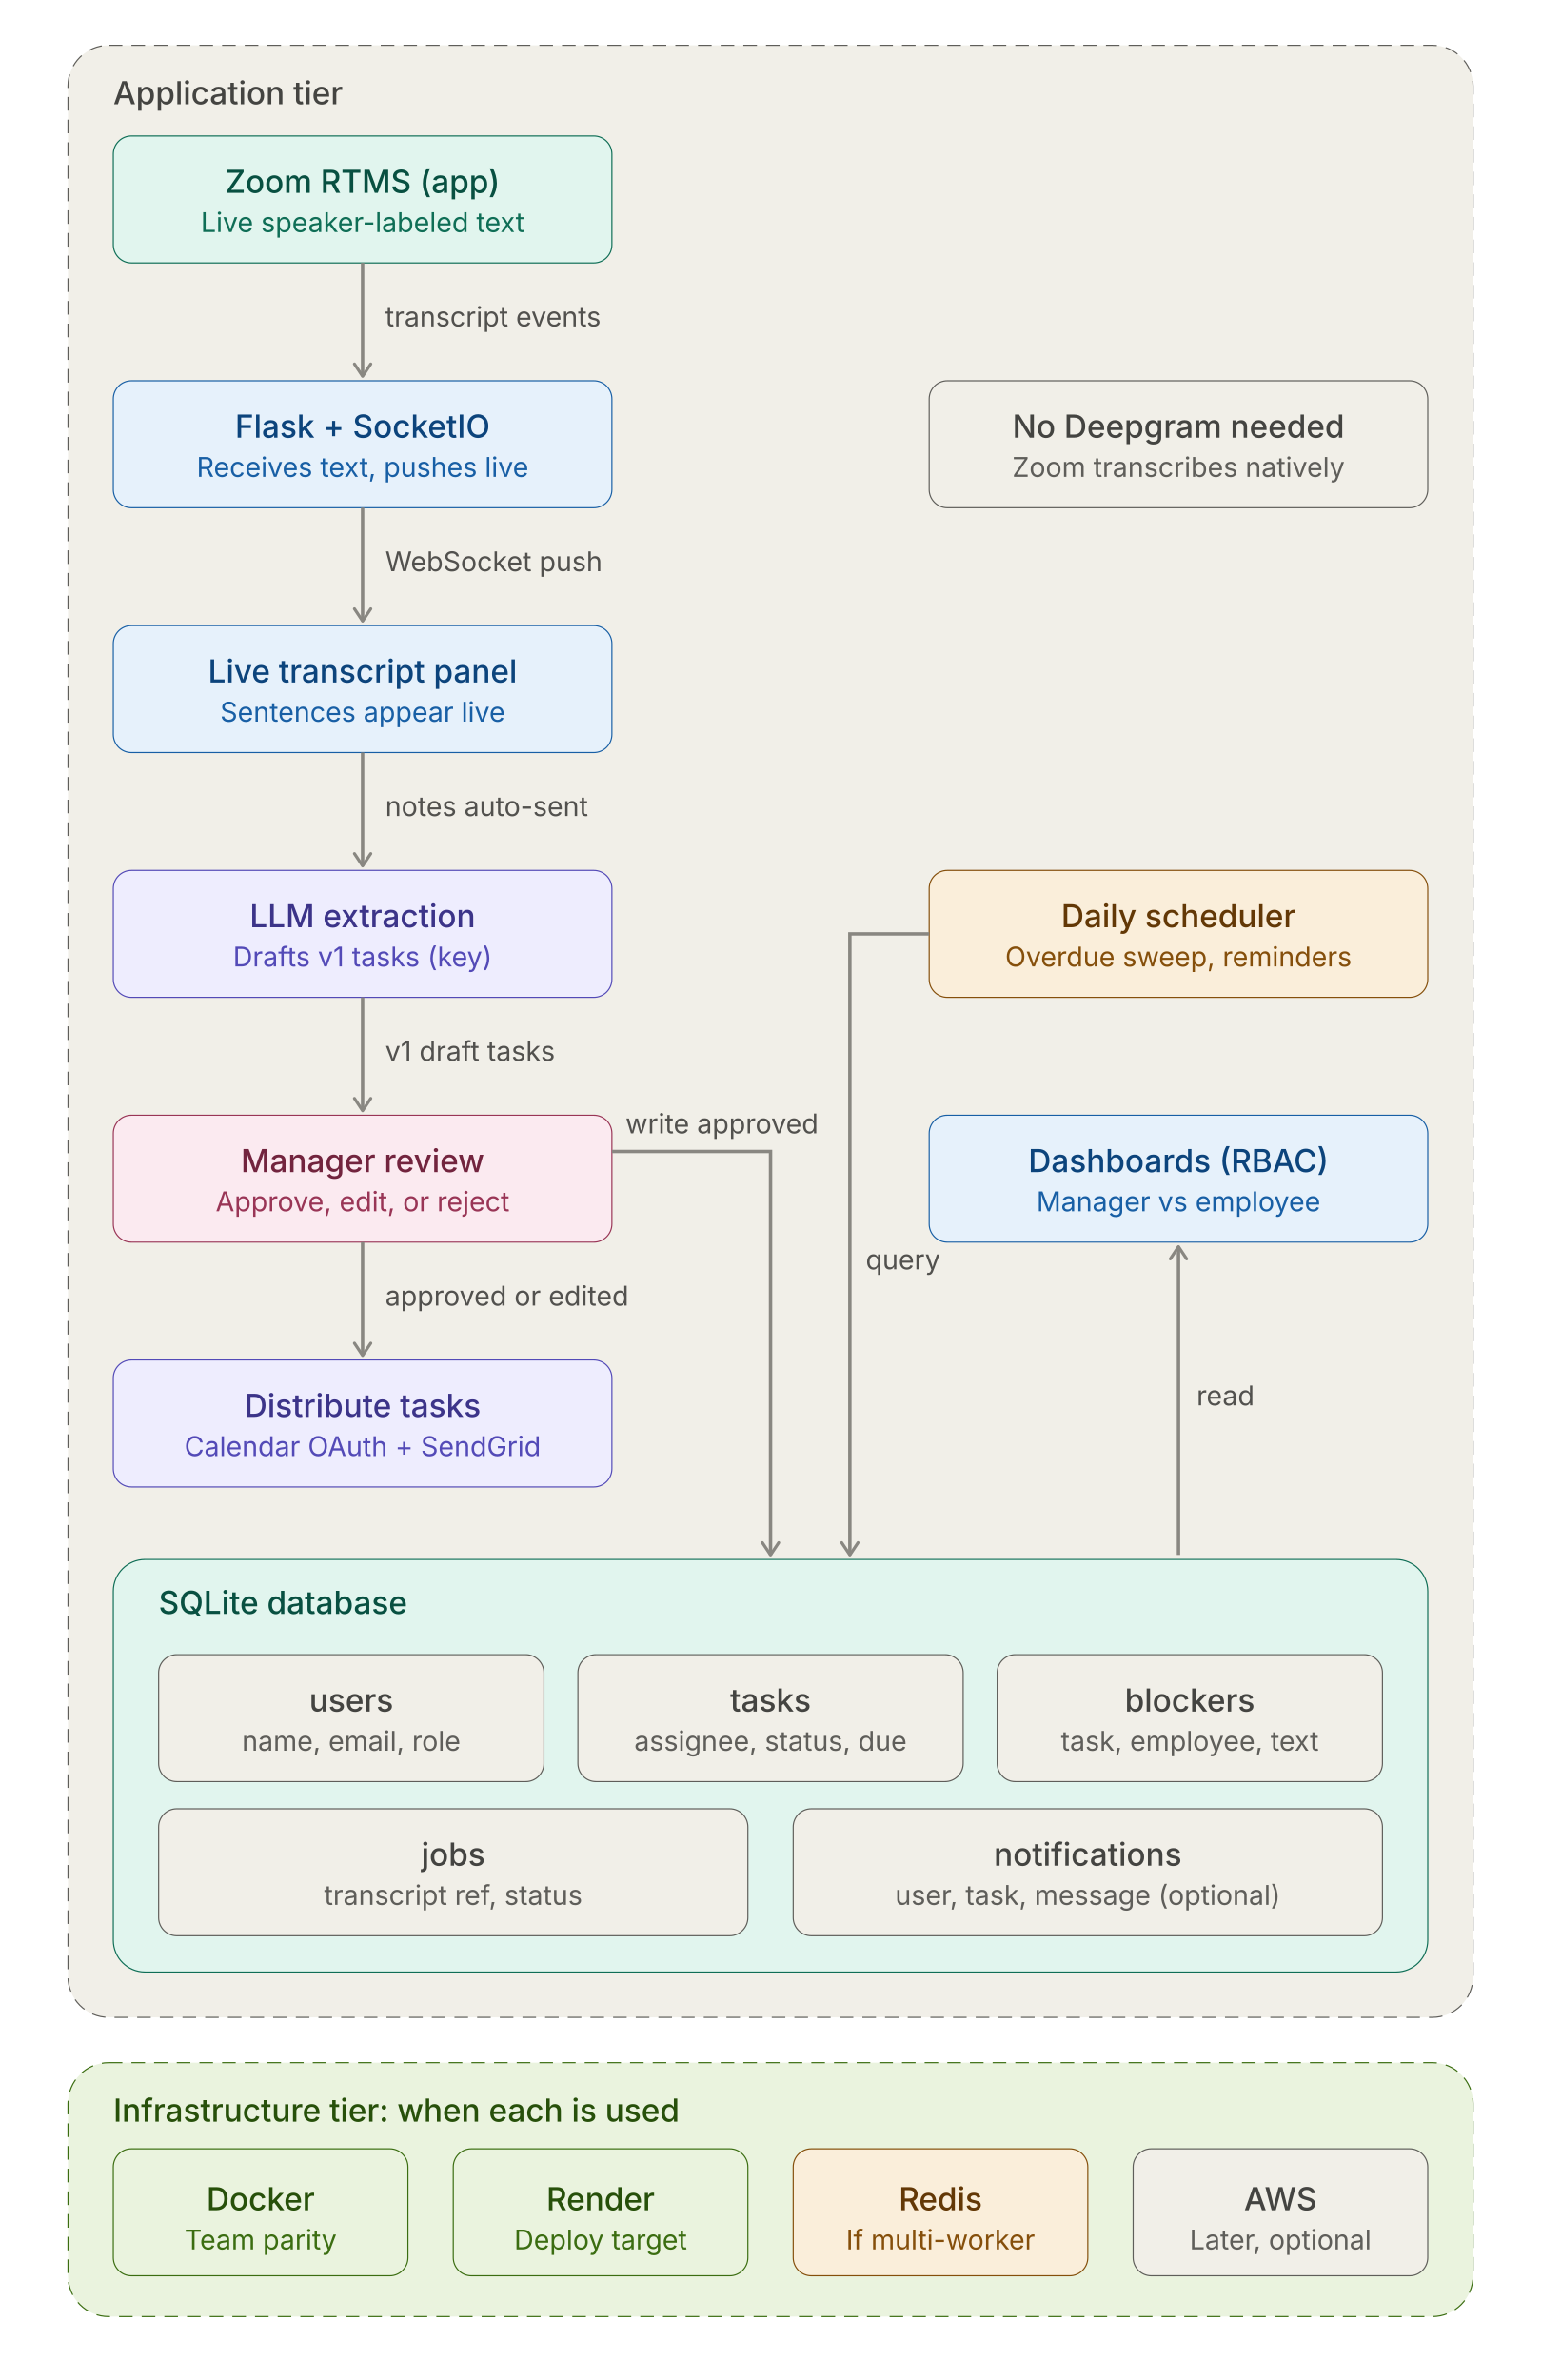
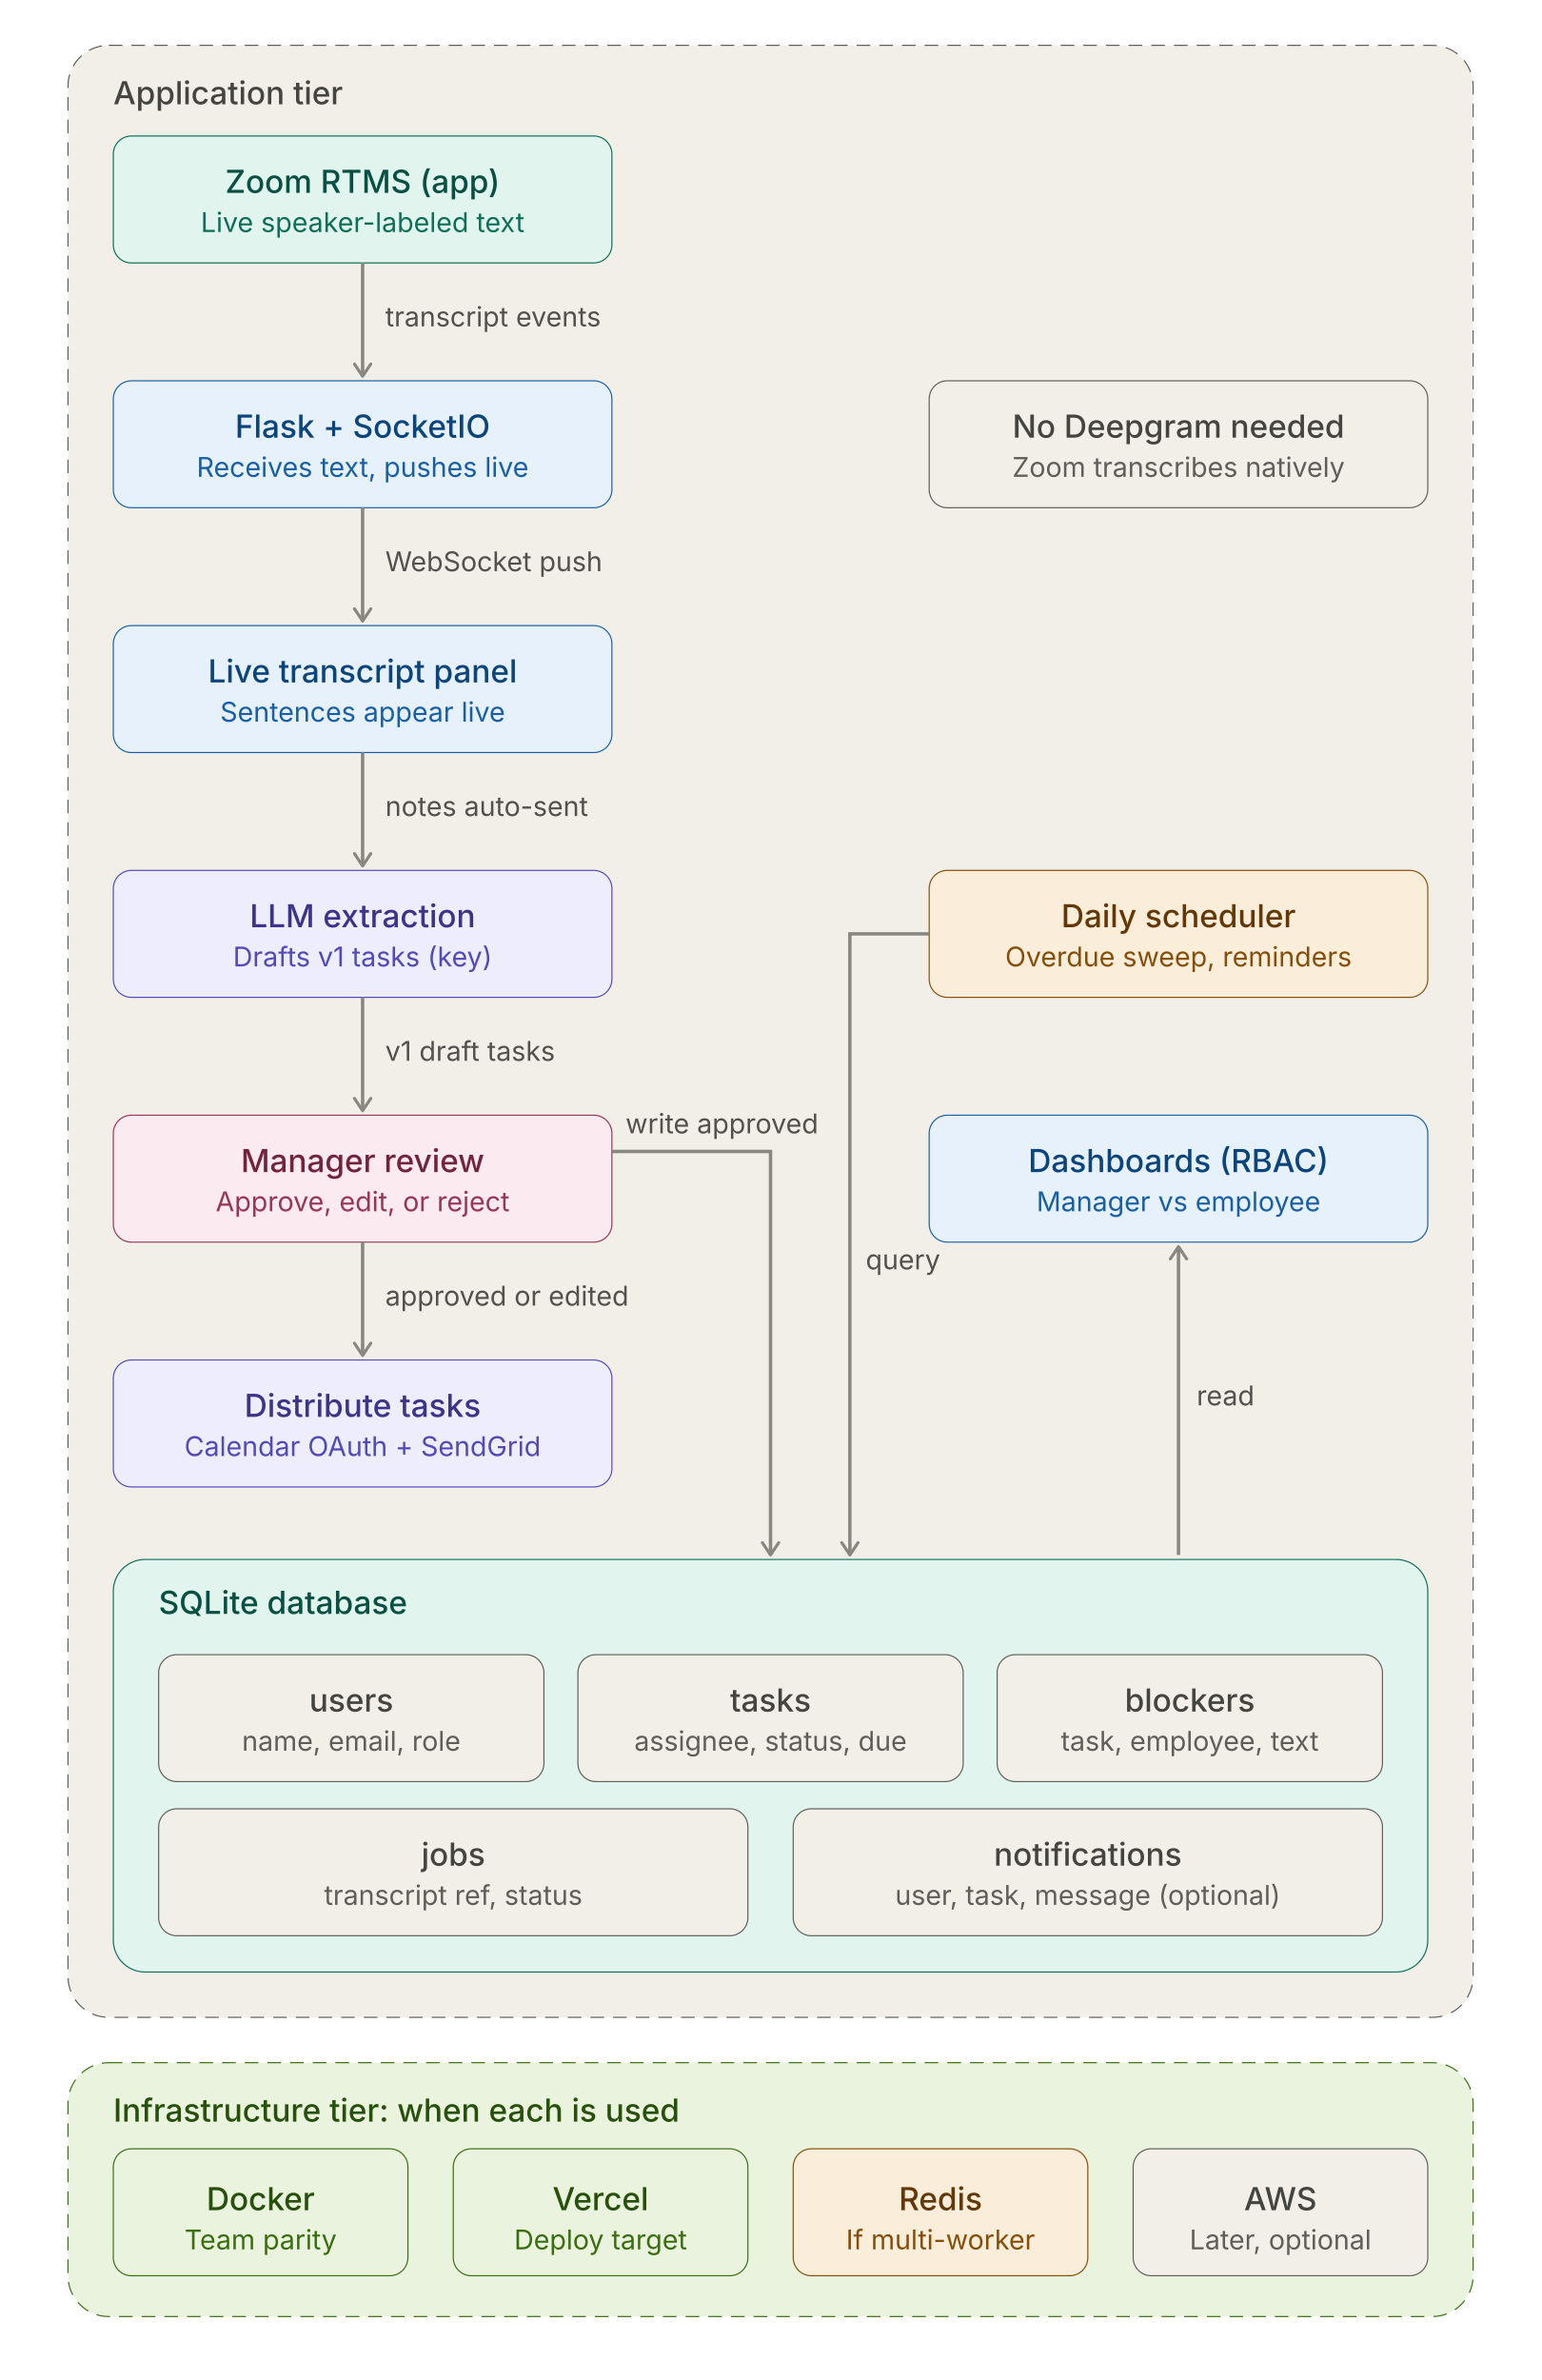
<svg xmlns="http://www.w3.org/2000/svg" width="100%" viewBox="0 0 680 1050" role="img" style="">
  <defs>
    <marker id="arrow" viewBox="0 0 10 10" refX="8" refY="5" markerWidth="6" markerHeight="6" orient="auto-start-reverse">
      <path d="M2 1L8 5L2 9" fill="none" stroke="context-stroke" stroke-width="1.5" stroke-linecap="round" stroke-linejoin="round" />
    </marker>
  </defs>
  <g style="fill:rgb(0, 0, 0);stroke:none;color:rgb(11, 11, 11);stroke-width:1px;stroke-linecap:butt;stroke-linejoin:miter;opacity:1;font-family:&quot;Anthropic Sans&quot;, -apple-system, &quot;system-ui&quot;, &quot;Segoe UI&quot;, sans-serif;font-size:16px;font-weight:400;text-anchor:start;dominant-baseline:auto">
    <rect x="30" y="20" width="620" height="870" rx="18" stroke-width="0.5" stroke-dasharray="6 4" style="fill:rgb(241, 239, 232);stroke:rgb(95, 94, 90);color:rgb(11, 11, 11);stroke-width:0.5px;stroke-dasharray:6px, 4px;stroke-linecap:butt;stroke-linejoin:miter;opacity:1;font-family:&quot;Anthropic Sans&quot;, -apple-system, &quot;system-ui&quot;, &quot;Segoe UI&quot;, sans-serif;font-size:16px;font-weight:400;text-anchor:start;dominant-baseline:auto" />
    <text x="50" y="46" text-anchor="start" style="fill:rgb(68, 68, 65);stroke:none;color:rgb(11, 11, 11);stroke-width:1px;stroke-linecap:butt;stroke-linejoin:miter;opacity:1;font-family:&quot;Anthropic Sans&quot;, -apple-system, &quot;system-ui&quot;, &quot;Segoe UI&quot;, sans-serif;font-size:14px;font-weight:500;text-anchor:start;dominant-baseline:auto">Application tier</text>
  </g>
  <g style="fill:rgb(0, 0, 0);stroke:none;color:rgb(11, 11, 11);stroke-width:1px;stroke-linecap:butt;stroke-linejoin:miter;opacity:1;font-family:&quot;Anthropic Sans&quot;, -apple-system, &quot;system-ui&quot;, &quot;Segoe UI&quot;, sans-serif;font-size:16px;font-weight:400;text-anchor:start;dominant-baseline:auto">
    <rect x="50" y="60" width="220" height="56" rx="8" stroke-width="0.5" style="fill:rgb(225, 245, 238);stroke:rgb(15, 110, 86);color:rgb(11, 11, 11);stroke-width:0.5px;stroke-linecap:butt;stroke-linejoin:miter;opacity:1;font-family:&quot;Anthropic Sans&quot;, -apple-system, &quot;system-ui&quot;, &quot;Segoe UI&quot;, sans-serif;font-size:16px;font-weight:400;text-anchor:start;dominant-baseline:auto" />
    <text x="160" y="80" text-anchor="middle" dominant-baseline="central" style="fill:rgb(8, 80, 65);stroke:none;color:rgb(11, 11, 11);stroke-width:1px;stroke-linecap:butt;stroke-linejoin:miter;opacity:1;font-family:&quot;Anthropic Sans&quot;, -apple-system, &quot;system-ui&quot;, &quot;Segoe UI&quot;, sans-serif;font-size:14px;font-weight:500;text-anchor:middle;dominant-baseline:central">Zoom RTMS (app)</text>
    <text x="160" y="98" text-anchor="middle" dominant-baseline="central" style="fill:rgb(15, 110, 86);stroke:none;color:rgb(11, 11, 11);stroke-width:1px;stroke-linecap:butt;stroke-linejoin:miter;opacity:1;font-family:&quot;Anthropic Sans&quot;, -apple-system, &quot;system-ui&quot;, &quot;Segoe UI&quot;, sans-serif;font-size:12px;font-weight:400;text-anchor:middle;dominant-baseline:central">Live speaker-labeled text</text>
  </g>
  <line x1="160" y1="116" x2="160" y2="166" marker-end="url(#arrow)" style="fill:none;stroke:rgb(137, 135, 129);color:rgb(11, 11, 11);stroke-width:1.5px;stroke-linecap:butt;stroke-linejoin:miter;opacity:1;font-family:&quot;Anthropic Sans&quot;, -apple-system, &quot;system-ui&quot;, &quot;Segoe UI&quot;, sans-serif;font-size:16px;font-weight:400;text-anchor:start;dominant-baseline:auto" />
  <text x="170" y="144" text-anchor="start" style="fill:rgb(82, 81, 78);stroke:none;color:rgb(11, 11, 11);stroke-width:1px;stroke-linecap:butt;stroke-linejoin:miter;opacity:1;font-family:&quot;Anthropic Sans&quot;, -apple-system, &quot;system-ui&quot;, &quot;Segoe UI&quot;, sans-serif;font-size:12px;font-weight:400;text-anchor:start;dominant-baseline:auto">transcript events</text>
  <g style="fill:rgb(0, 0, 0);stroke:none;color:rgb(11, 11, 11);stroke-width:1px;stroke-linecap:butt;stroke-linejoin:miter;opacity:1;font-family:&quot;Anthropic Sans&quot;, -apple-system, &quot;system-ui&quot;, &quot;Segoe UI&quot;, sans-serif;font-size:16px;font-weight:400;text-anchor:start;dominant-baseline:auto">
    <rect x="50" y="168" width="220" height="56" rx="8" stroke-width="0.5" style="fill:rgb(230, 241, 251);stroke:rgb(24, 95, 165);color:rgb(11, 11, 11);stroke-width:0.5px;stroke-linecap:butt;stroke-linejoin:miter;opacity:1;font-family:&quot;Anthropic Sans&quot;, -apple-system, &quot;system-ui&quot;, &quot;Segoe UI&quot;, sans-serif;font-size:16px;font-weight:400;text-anchor:start;dominant-baseline:auto" />
    <text x="160" y="188" text-anchor="middle" dominant-baseline="central" style="fill:rgb(12, 68, 124);stroke:none;color:rgb(11, 11, 11);stroke-width:1px;stroke-linecap:butt;stroke-linejoin:miter;opacity:1;font-family:&quot;Anthropic Sans&quot;, -apple-system, &quot;system-ui&quot;, &quot;Segoe UI&quot;, sans-serif;font-size:14px;font-weight:500;text-anchor:middle;dominant-baseline:central">Flask + SocketIO</text>
    <text x="160" y="206" text-anchor="middle" dominant-baseline="central" style="fill:rgb(24, 95, 165);stroke:none;color:rgb(11, 11, 11);stroke-width:1px;stroke-linecap:butt;stroke-linejoin:miter;opacity:1;font-family:&quot;Anthropic Sans&quot;, -apple-system, &quot;system-ui&quot;, &quot;Segoe UI&quot;, sans-serif;font-size:12px;font-weight:400;text-anchor:middle;dominant-baseline:central">Receives text, pushes live</text>
  </g>
  <g style="fill:rgb(0, 0, 0);stroke:none;color:rgb(11, 11, 11);stroke-width:1px;stroke-linecap:butt;stroke-linejoin:miter;opacity:1;font-family:&quot;Anthropic Sans&quot;, -apple-system, &quot;system-ui&quot;, &quot;Segoe UI&quot;, sans-serif;font-size:16px;font-weight:400;text-anchor:start;dominant-baseline:auto">
    <rect x="410" y="168" width="220" height="56" rx="8" stroke-width="0.5" style="fill:rgb(241, 239, 232);stroke:rgb(95, 94, 90);color:rgb(11, 11, 11);stroke-width:0.5px;stroke-linecap:butt;stroke-linejoin:miter;opacity:1;font-family:&quot;Anthropic Sans&quot;, -apple-system, &quot;system-ui&quot;, &quot;Segoe UI&quot;, sans-serif;font-size:16px;font-weight:400;text-anchor:start;dominant-baseline:auto" />
    <text x="520" y="188" text-anchor="middle" dominant-baseline="central" style="fill:rgb(68, 68, 65);stroke:none;color:rgb(11, 11, 11);stroke-width:1px;stroke-linecap:butt;stroke-linejoin:miter;opacity:1;font-family:&quot;Anthropic Sans&quot;, -apple-system, &quot;system-ui&quot;, &quot;Segoe UI&quot;, sans-serif;font-size:14px;font-weight:500;text-anchor:middle;dominant-baseline:central">No Deepgram needed</text>
    <text x="520" y="206" text-anchor="middle" dominant-baseline="central" style="fill:rgb(95, 94, 90);stroke:none;color:rgb(11, 11, 11);stroke-width:1px;stroke-linecap:butt;stroke-linejoin:miter;opacity:1;font-family:&quot;Anthropic Sans&quot;, -apple-system, &quot;system-ui&quot;, &quot;Segoe UI&quot;, sans-serif;font-size:12px;font-weight:400;text-anchor:middle;dominant-baseline:central">Zoom transcribes natively</text>
  </g>
  <line x1="160" y1="224" x2="160" y2="274" marker-end="url(#arrow)" style="fill:none;stroke:rgb(137, 135, 129);color:rgb(11, 11, 11);stroke-width:1.5px;stroke-linecap:butt;stroke-linejoin:miter;opacity:1;font-family:&quot;Anthropic Sans&quot;, -apple-system, &quot;system-ui&quot;, &quot;Segoe UI&quot;, sans-serif;font-size:16px;font-weight:400;text-anchor:start;dominant-baseline:auto" />
  <text x="170" y="252" text-anchor="start" style="fill:rgb(82, 81, 78);stroke:none;color:rgb(11, 11, 11);stroke-width:1px;stroke-linecap:butt;stroke-linejoin:miter;opacity:1;font-family:&quot;Anthropic Sans&quot;, -apple-system, &quot;system-ui&quot;, &quot;Segoe UI&quot;, sans-serif;font-size:12px;font-weight:400;text-anchor:start;dominant-baseline:auto">WebSocket push</text>
  <g style="fill:rgb(0, 0, 0);stroke:none;color:rgb(11, 11, 11);stroke-width:1px;stroke-linecap:butt;stroke-linejoin:miter;opacity:1;font-family:&quot;Anthropic Sans&quot;, -apple-system, &quot;system-ui&quot;, &quot;Segoe UI&quot;, sans-serif;font-size:16px;font-weight:400;text-anchor:start;dominant-baseline:auto">
    <rect x="50" y="276" width="220" height="56" rx="8" stroke-width="0.5" style="fill:rgb(230, 241, 251);stroke:rgb(24, 95, 165);color:rgb(11, 11, 11);stroke-width:0.5px;stroke-linecap:butt;stroke-linejoin:miter;opacity:1;font-family:&quot;Anthropic Sans&quot;, -apple-system, &quot;system-ui&quot;, &quot;Segoe UI&quot;, sans-serif;font-size:16px;font-weight:400;text-anchor:start;dominant-baseline:auto" />
    <text x="160" y="296" text-anchor="middle" dominant-baseline="central" style="fill:rgb(12, 68, 124);stroke:none;color:rgb(11, 11, 11);stroke-width:1px;stroke-linecap:butt;stroke-linejoin:miter;opacity:1;font-family:&quot;Anthropic Sans&quot;, -apple-system, &quot;system-ui&quot;, &quot;Segoe UI&quot;, sans-serif;font-size:14px;font-weight:500;text-anchor:middle;dominant-baseline:central">Live transcript panel</text>
    <text x="160" y="314" text-anchor="middle" dominant-baseline="central" style="fill:rgb(24, 95, 165);stroke:none;color:rgb(11, 11, 11);stroke-width:1px;stroke-linecap:butt;stroke-linejoin:miter;opacity:1;font-family:&quot;Anthropic Sans&quot;, -apple-system, &quot;system-ui&quot;, &quot;Segoe UI&quot;, sans-serif;font-size:12px;font-weight:400;text-anchor:middle;dominant-baseline:central">Sentences appear live</text>
  </g>
  <line x1="160" y1="332" x2="160" y2="382" marker-end="url(#arrow)" style="fill:none;stroke:rgb(137, 135, 129);color:rgb(11, 11, 11);stroke-width:1.5px;stroke-linecap:butt;stroke-linejoin:miter;opacity:1;font-family:&quot;Anthropic Sans&quot;, -apple-system, &quot;system-ui&quot;, &quot;Segoe UI&quot;, sans-serif;font-size:16px;font-weight:400;text-anchor:start;dominant-baseline:auto" />
  <text x="170" y="360" text-anchor="start" style="fill:rgb(82, 81, 78);stroke:none;color:rgb(11, 11, 11);stroke-width:1px;stroke-linecap:butt;stroke-linejoin:miter;opacity:1;font-family:&quot;Anthropic Sans&quot;, -apple-system, &quot;system-ui&quot;, &quot;Segoe UI&quot;, sans-serif;font-size:12px;font-weight:400;text-anchor:start;dominant-baseline:auto">notes auto-sent</text>
  <g style="fill:rgb(0, 0, 0);stroke:none;color:rgb(11, 11, 11);stroke-width:1px;stroke-linecap:butt;stroke-linejoin:miter;opacity:1;font-family:&quot;Anthropic Sans&quot;, -apple-system, &quot;system-ui&quot;, &quot;Segoe UI&quot;, sans-serif;font-size:16px;font-weight:400;text-anchor:start;dominant-baseline:auto">
    <rect x="50" y="384" width="220" height="56" rx="8" stroke-width="0.5" style="fill:rgb(238, 237, 254);stroke:rgb(83, 74, 183);color:rgb(11, 11, 11);stroke-width:0.5px;stroke-linecap:butt;stroke-linejoin:miter;opacity:1;font-family:&quot;Anthropic Sans&quot;, -apple-system, &quot;system-ui&quot;, &quot;Segoe UI&quot;, sans-serif;font-size:16px;font-weight:400;text-anchor:start;dominant-baseline:auto" />
    <text x="160" y="404" text-anchor="middle" dominant-baseline="central" style="fill:rgb(60, 52, 137);stroke:none;color:rgb(11, 11, 11);stroke-width:1px;stroke-linecap:butt;stroke-linejoin:miter;opacity:1;font-family:&quot;Anthropic Sans&quot;, -apple-system, &quot;system-ui&quot;, &quot;Segoe UI&quot;, sans-serif;font-size:14px;font-weight:500;text-anchor:middle;dominant-baseline:central">LLM extraction</text>
    <text x="160" y="422" text-anchor="middle" dominant-baseline="central" style="fill:rgb(83, 74, 183);stroke:none;color:rgb(11, 11, 11);stroke-width:1px;stroke-linecap:butt;stroke-linejoin:miter;opacity:1;font-family:&quot;Anthropic Sans&quot;, -apple-system, &quot;system-ui&quot;, &quot;Segoe UI&quot;, sans-serif;font-size:12px;font-weight:400;text-anchor:middle;dominant-baseline:central">Drafts v1 tasks (key)</text>
  </g>
  <g style="fill:rgb(0, 0, 0);stroke:none;color:rgb(11, 11, 11);stroke-width:1px;stroke-linecap:butt;stroke-linejoin:miter;opacity:1;font-family:&quot;Anthropic Sans&quot;, -apple-system, &quot;system-ui&quot;, &quot;Segoe UI&quot;, sans-serif;font-size:16px;font-weight:400;text-anchor:start;dominant-baseline:auto">
    <rect x="410" y="384" width="220" height="56" rx="8" stroke-width="0.5" style="fill:rgb(250, 238, 218);stroke:rgb(133, 79, 11);color:rgb(11, 11, 11);stroke-width:0.5px;stroke-linecap:butt;stroke-linejoin:miter;opacity:1;font-family:&quot;Anthropic Sans&quot;, -apple-system, &quot;system-ui&quot;, &quot;Segoe UI&quot;, sans-serif;font-size:16px;font-weight:400;text-anchor:start;dominant-baseline:auto" />
    <text x="520" y="404" text-anchor="middle" dominant-baseline="central" style="fill:rgb(99, 56, 6);stroke:none;color:rgb(11, 11, 11);stroke-width:1px;stroke-linecap:butt;stroke-linejoin:miter;opacity:1;font-family:&quot;Anthropic Sans&quot;, -apple-system, &quot;system-ui&quot;, &quot;Segoe UI&quot;, sans-serif;font-size:14px;font-weight:500;text-anchor:middle;dominant-baseline:central">Daily scheduler</text>
    <text x="520" y="422" text-anchor="middle" dominant-baseline="central" style="fill:rgb(133, 79, 11);stroke:none;color:rgb(11, 11, 11);stroke-width:1px;stroke-linecap:butt;stroke-linejoin:miter;opacity:1;font-family:&quot;Anthropic Sans&quot;, -apple-system, &quot;system-ui&quot;, &quot;Segoe UI&quot;, sans-serif;font-size:12px;font-weight:400;text-anchor:middle;dominant-baseline:central">Overdue sweep, reminders</text>
  </g>
  <line x1="160" y1="440" x2="160" y2="490" marker-end="url(#arrow)" style="fill:none;stroke:rgb(137, 135, 129);color:rgb(11, 11, 11);stroke-width:1.5px;stroke-linecap:butt;stroke-linejoin:miter;opacity:1;font-family:&quot;Anthropic Sans&quot;, -apple-system, &quot;system-ui&quot;, &quot;Segoe UI&quot;, sans-serif;font-size:16px;font-weight:400;text-anchor:start;dominant-baseline:auto" />
  <text x="170" y="468" text-anchor="start" style="fill:rgb(82, 81, 78);stroke:none;color:rgb(11, 11, 11);stroke-width:1px;stroke-linecap:butt;stroke-linejoin:miter;opacity:1;font-family:&quot;Anthropic Sans&quot;, -apple-system, &quot;system-ui&quot;, &quot;Segoe UI&quot;, sans-serif;font-size:12px;font-weight:400;text-anchor:start;dominant-baseline:auto">v1 draft tasks</text>
  <g style="fill:rgb(0, 0, 0);stroke:none;color:rgb(11, 11, 11);stroke-width:1px;stroke-linecap:butt;stroke-linejoin:miter;opacity:1;font-family:&quot;Anthropic Sans&quot;, -apple-system, &quot;system-ui&quot;, &quot;Segoe UI&quot;, sans-serif;font-size:16px;font-weight:400;text-anchor:start;dominant-baseline:auto">
    <rect x="50" y="492" width="220" height="56" rx="8" stroke-width="0.5" style="fill:rgb(251, 234, 240);stroke:rgb(153, 53, 86);color:rgb(11, 11, 11);stroke-width:0.5px;stroke-linecap:butt;stroke-linejoin:miter;opacity:1;font-family:&quot;Anthropic Sans&quot;, -apple-system, &quot;system-ui&quot;, &quot;Segoe UI&quot;, sans-serif;font-size:16px;font-weight:400;text-anchor:start;dominant-baseline:auto" />
    <text x="160" y="512" text-anchor="middle" dominant-baseline="central" style="fill:rgb(114, 36, 62);stroke:none;color:rgb(11, 11, 11);stroke-width:1px;stroke-linecap:butt;stroke-linejoin:miter;opacity:1;font-family:&quot;Anthropic Sans&quot;, -apple-system, &quot;system-ui&quot;, &quot;Segoe UI&quot;, sans-serif;font-size:14px;font-weight:500;text-anchor:middle;dominant-baseline:central">Manager review</text>
    <text x="160" y="530" text-anchor="middle" dominant-baseline="central" style="fill:rgb(153, 53, 86);stroke:none;color:rgb(11, 11, 11);stroke-width:1px;stroke-linecap:butt;stroke-linejoin:miter;opacity:1;font-family:&quot;Anthropic Sans&quot;, -apple-system, &quot;system-ui&quot;, &quot;Segoe UI&quot;, sans-serif;font-size:12px;font-weight:400;text-anchor:middle;dominant-baseline:central">Approve, edit, or reject</text>
  </g>
  <g style="fill:rgb(0, 0, 0);stroke:none;color:rgb(11, 11, 11);stroke-width:1px;stroke-linecap:butt;stroke-linejoin:miter;opacity:1;font-family:&quot;Anthropic Sans&quot;, -apple-system, &quot;system-ui&quot;, &quot;Segoe UI&quot;, sans-serif;font-size:16px;font-weight:400;text-anchor:start;dominant-baseline:auto">
    <rect x="410" y="492" width="220" height="56" rx="8" stroke-width="0.5" style="fill:rgb(230, 241, 251);stroke:rgb(24, 95, 165);color:rgb(11, 11, 11);stroke-width:0.5px;stroke-linecap:butt;stroke-linejoin:miter;opacity:1;font-family:&quot;Anthropic Sans&quot;, -apple-system, &quot;system-ui&quot;, &quot;Segoe UI&quot;, sans-serif;font-size:16px;font-weight:400;text-anchor:start;dominant-baseline:auto" />
    <text x="520" y="512" text-anchor="middle" dominant-baseline="central" style="fill:rgb(12, 68, 124);stroke:none;color:rgb(11, 11, 11);stroke-width:1px;stroke-linecap:butt;stroke-linejoin:miter;opacity:1;font-family:&quot;Anthropic Sans&quot;, -apple-system, &quot;system-ui&quot;, &quot;Segoe UI&quot;, sans-serif;font-size:14px;font-weight:500;text-anchor:middle;dominant-baseline:central">Dashboards (RBAC)</text>
    <text x="520" y="530" text-anchor="middle" dominant-baseline="central" style="fill:rgb(24, 95, 165);stroke:none;color:rgb(11, 11, 11);stroke-width:1px;stroke-linecap:butt;stroke-linejoin:miter;opacity:1;font-family:&quot;Anthropic Sans&quot;, -apple-system, &quot;system-ui&quot;, &quot;Segoe UI&quot;, sans-serif;font-size:12px;font-weight:400;text-anchor:middle;dominant-baseline:central">Manager vs employee</text>
  </g>
  <line x1="160" y1="548" x2="160" y2="598" marker-end="url(#arrow)" style="fill:none;stroke:rgb(137, 135, 129);color:rgb(11, 11, 11);stroke-width:1.5px;stroke-linecap:butt;stroke-linejoin:miter;opacity:1;font-family:&quot;Anthropic Sans&quot;, -apple-system, &quot;system-ui&quot;, &quot;Segoe UI&quot;, sans-serif;font-size:16px;font-weight:400;text-anchor:start;dominant-baseline:auto" />
  <text x="170" y="576" text-anchor="start" style="fill:rgb(82, 81, 78);stroke:none;color:rgb(11, 11, 11);stroke-width:1px;stroke-linecap:butt;stroke-linejoin:miter;opacity:1;font-family:&quot;Anthropic Sans&quot;, -apple-system, &quot;system-ui&quot;, &quot;Segoe UI&quot;, sans-serif;font-size:12px;font-weight:400;text-anchor:start;dominant-baseline:auto">approved or edited</text>
  <path d="M270 508 L340 508 L340 686" fill="none" marker-end="url(#arrow)" style="fill:none;stroke:rgb(137, 135, 129);color:rgb(11, 11, 11);stroke-width:1.5px;stroke-linecap:butt;stroke-linejoin:miter;opacity:1;font-family:&quot;Anthropic Sans&quot;, -apple-system, &quot;system-ui&quot;, &quot;Segoe UI&quot;, sans-serif;font-size:16px;font-weight:400;text-anchor:start;dominant-baseline:auto" />
  <text x="276" y="500" text-anchor="start" style="fill:rgb(82, 81, 78);stroke:none;color:rgb(11, 11, 11);stroke-width:1px;stroke-linecap:butt;stroke-linejoin:miter;opacity:1;font-family:&quot;Anthropic Sans&quot;, -apple-system, &quot;system-ui&quot;, &quot;Segoe UI&quot;, sans-serif;font-size:12px;font-weight:400;text-anchor:start;dominant-baseline:auto">write approved</text>
  <path d="M410 412 L375 412 L375 686" fill="none" marker-end="url(#arrow)" style="fill:none;stroke:rgb(137, 135, 129);color:rgb(11, 11, 11);stroke-width:1.5px;stroke-linecap:butt;stroke-linejoin:miter;opacity:1;font-family:&quot;Anthropic Sans&quot;, -apple-system, &quot;system-ui&quot;, &quot;Segoe UI&quot;, sans-serif;font-size:16px;font-weight:400;text-anchor:start;dominant-baseline:auto" />
  <text x="382" y="560" text-anchor="start" style="fill:rgb(82, 81, 78);stroke:none;color:rgb(11, 11, 11);stroke-width:1px;stroke-linecap:butt;stroke-linejoin:miter;opacity:1;font-family:&quot;Anthropic Sans&quot;, -apple-system, &quot;system-ui&quot;, &quot;Segoe UI&quot;, sans-serif;font-size:12px;font-weight:400;text-anchor:start;dominant-baseline:auto">query</text>
  <g style="fill:rgb(0, 0, 0);stroke:none;color:rgb(11, 11, 11);stroke-width:1px;stroke-linecap:butt;stroke-linejoin:miter;opacity:1;font-family:&quot;Anthropic Sans&quot;, -apple-system, &quot;system-ui&quot;, &quot;Segoe UI&quot;, sans-serif;font-size:16px;font-weight:400;text-anchor:start;dominant-baseline:auto">
    <rect x="50" y="600" width="220" height="56" rx="8" stroke-width="0.5" style="fill:rgb(238, 237, 254);stroke:rgb(83, 74, 183);color:rgb(11, 11, 11);stroke-width:0.5px;stroke-linecap:butt;stroke-linejoin:miter;opacity:1;font-family:&quot;Anthropic Sans&quot;, -apple-system, &quot;system-ui&quot;, &quot;Segoe UI&quot;, sans-serif;font-size:16px;font-weight:400;text-anchor:start;dominant-baseline:auto" />
    <text x="160" y="620" text-anchor="middle" dominant-baseline="central" style="fill:rgb(60, 52, 137);stroke:none;color:rgb(11, 11, 11);stroke-width:1px;stroke-linecap:butt;stroke-linejoin:miter;opacity:1;font-family:&quot;Anthropic Sans&quot;, -apple-system, &quot;system-ui&quot;, &quot;Segoe UI&quot;, sans-serif;font-size:14px;font-weight:500;text-anchor:middle;dominant-baseline:central">Distribute tasks</text>
    <text x="160" y="638" text-anchor="middle" dominant-baseline="central" style="fill:rgb(83, 74, 183);stroke:none;color:rgb(11, 11, 11);stroke-width:1px;stroke-linecap:butt;stroke-linejoin:miter;opacity:1;font-family:&quot;Anthropic Sans&quot;, -apple-system, &quot;system-ui&quot;, &quot;Segoe UI&quot;, sans-serif;font-size:12px;font-weight:400;text-anchor:middle;dominant-baseline:central">Calendar OAuth + SendGrid</text>
  </g>
  <line x1="520" y1="686" x2="520" y2="550" marker-end="url(#arrow)" style="fill:none;stroke:rgb(137, 135, 129);color:rgb(11, 11, 11);stroke-width:1.5px;stroke-linecap:butt;stroke-linejoin:miter;opacity:1;font-family:&quot;Anthropic Sans&quot;, -apple-system, &quot;system-ui&quot;, &quot;Segoe UI&quot;, sans-serif;font-size:16px;font-weight:400;text-anchor:start;dominant-baseline:auto" />
  <text x="528" y="620" text-anchor="start" style="fill:rgb(82, 81, 78);stroke:none;color:rgb(11, 11, 11);stroke-width:1px;stroke-linecap:butt;stroke-linejoin:miter;opacity:1;font-family:&quot;Anthropic Sans&quot;, -apple-system, &quot;system-ui&quot;, &quot;Segoe UI&quot;, sans-serif;font-size:12px;font-weight:400;text-anchor:start;dominant-baseline:auto">read</text>
  <g style="fill:rgb(0, 0, 0);stroke:none;color:rgb(11, 11, 11);stroke-width:1px;stroke-linecap:butt;stroke-linejoin:miter;opacity:1;font-family:&quot;Anthropic Sans&quot;, -apple-system, &quot;system-ui&quot;, &quot;Segoe UI&quot;, sans-serif;font-size:16px;font-weight:400;text-anchor:start;dominant-baseline:auto">
    <rect x="50" y="688" width="580" height="182" rx="14" stroke-width="0.5" style="fill:rgb(225, 245, 238);stroke:rgb(15, 110, 86);color:rgb(11, 11, 11);stroke-width:0.5px;stroke-linecap:butt;stroke-linejoin:miter;opacity:1;font-family:&quot;Anthropic Sans&quot;, -apple-system, &quot;system-ui&quot;, &quot;Segoe UI&quot;, sans-serif;font-size:16px;font-weight:400;text-anchor:start;dominant-baseline:auto" />
    <text x="70" y="712" text-anchor="start" style="fill:rgb(8, 80, 65);stroke:none;color:rgb(11, 11, 11);stroke-width:1px;stroke-linecap:butt;stroke-linejoin:miter;opacity:1;font-family:&quot;Anthropic Sans&quot;, -apple-system, &quot;system-ui&quot;, &quot;Segoe UI&quot;, sans-serif;font-size:14px;font-weight:500;text-anchor:start;dominant-baseline:auto">SQLite database</text>
  </g>
  <g style="fill:rgb(0, 0, 0);stroke:none;color:rgb(11, 11, 11);stroke-width:1px;stroke-linecap:butt;stroke-linejoin:miter;opacity:1;font-family:&quot;Anthropic Sans&quot;, -apple-system, &quot;system-ui&quot;, &quot;Segoe UI&quot;, sans-serif;font-size:16px;font-weight:400;text-anchor:start;dominant-baseline:auto">
    <rect x="70" y="730" width="170" height="56" rx="8" stroke-width="0.5" style="fill:rgb(241, 239, 232);stroke:rgb(95, 94, 90);color:rgb(11, 11, 11);stroke-width:0.5px;stroke-linecap:butt;stroke-linejoin:miter;opacity:1;font-family:&quot;Anthropic Sans&quot;, -apple-system, &quot;system-ui&quot;, &quot;Segoe UI&quot;, sans-serif;font-size:16px;font-weight:400;text-anchor:start;dominant-baseline:auto" />
    <text x="155" y="750" text-anchor="middle" dominant-baseline="central" style="fill:rgb(68, 68, 65);stroke:none;color:rgb(11, 11, 11);stroke-width:1px;stroke-linecap:butt;stroke-linejoin:miter;opacity:1;font-family:&quot;Anthropic Sans&quot;, -apple-system, &quot;system-ui&quot;, &quot;Segoe UI&quot;, sans-serif;font-size:14px;font-weight:500;text-anchor:middle;dominant-baseline:central">users</text>
    <text x="155" y="768" text-anchor="middle" dominant-baseline="central" style="fill:rgb(95, 94, 90);stroke:none;color:rgb(11, 11, 11);stroke-width:1px;stroke-linecap:butt;stroke-linejoin:miter;opacity:1;font-family:&quot;Anthropic Sans&quot;, -apple-system, &quot;system-ui&quot;, &quot;Segoe UI&quot;, sans-serif;font-size:12px;font-weight:400;text-anchor:middle;dominant-baseline:central">name, email, role</text>
  </g>
  <g style="fill:rgb(0, 0, 0);stroke:none;color:rgb(11, 11, 11);stroke-width:1px;stroke-linecap:butt;stroke-linejoin:miter;opacity:1;font-family:&quot;Anthropic Sans&quot;, -apple-system, &quot;system-ui&quot;, &quot;Segoe UI&quot;, sans-serif;font-size:16px;font-weight:400;text-anchor:start;dominant-baseline:auto">
    <rect x="255" y="730" width="170" height="56" rx="8" stroke-width="0.5" style="fill:rgb(241, 239, 232);stroke:rgb(95, 94, 90);color:rgb(11, 11, 11);stroke-width:0.5px;stroke-linecap:butt;stroke-linejoin:miter;opacity:1;font-family:&quot;Anthropic Sans&quot;, -apple-system, &quot;system-ui&quot;, &quot;Segoe UI&quot;, sans-serif;font-size:16px;font-weight:400;text-anchor:start;dominant-baseline:auto" />
    <text x="340" y="750" text-anchor="middle" dominant-baseline="central" style="fill:rgb(68, 68, 65);stroke:none;color:rgb(11, 11, 11);stroke-width:1px;stroke-linecap:butt;stroke-linejoin:miter;opacity:1;font-family:&quot;Anthropic Sans&quot;, -apple-system, &quot;system-ui&quot;, &quot;Segoe UI&quot;, sans-serif;font-size:14px;font-weight:500;text-anchor:middle;dominant-baseline:central">tasks</text>
    <text x="340" y="768" text-anchor="middle" dominant-baseline="central" style="fill:rgb(95, 94, 90);stroke:none;color:rgb(11, 11, 11);stroke-width:1px;stroke-linecap:butt;stroke-linejoin:miter;opacity:1;font-family:&quot;Anthropic Sans&quot;, -apple-system, &quot;system-ui&quot;, &quot;Segoe UI&quot;, sans-serif;font-size:12px;font-weight:400;text-anchor:middle;dominant-baseline:central">assignee, status, due</text>
  </g>
  <g style="fill:rgb(0, 0, 0);stroke:none;color:rgb(11, 11, 11);stroke-width:1px;stroke-linecap:butt;stroke-linejoin:miter;opacity:1;font-family:&quot;Anthropic Sans&quot;, -apple-system, &quot;system-ui&quot;, &quot;Segoe UI&quot;, sans-serif;font-size:16px;font-weight:400;text-anchor:start;dominant-baseline:auto">
    <rect x="440" y="730" width="170" height="56" rx="8" stroke-width="0.5" style="fill:rgb(241, 239, 232);stroke:rgb(95, 94, 90);color:rgb(11, 11, 11);stroke-width:0.5px;stroke-linecap:butt;stroke-linejoin:miter;opacity:1;font-family:&quot;Anthropic Sans&quot;, -apple-system, &quot;system-ui&quot;, &quot;Segoe UI&quot;, sans-serif;font-size:16px;font-weight:400;text-anchor:start;dominant-baseline:auto" />
    <text x="525" y="750" text-anchor="middle" dominant-baseline="central" style="fill:rgb(68, 68, 65);stroke:none;color:rgb(11, 11, 11);stroke-width:1px;stroke-linecap:butt;stroke-linejoin:miter;opacity:1;font-family:&quot;Anthropic Sans&quot;, -apple-system, &quot;system-ui&quot;, &quot;Segoe UI&quot;, sans-serif;font-size:14px;font-weight:500;text-anchor:middle;dominant-baseline:central">blockers</text>
    <text x="525" y="768" text-anchor="middle" dominant-baseline="central" style="fill:rgb(95, 94, 90);stroke:none;color:rgb(11, 11, 11);stroke-width:1px;stroke-linecap:butt;stroke-linejoin:miter;opacity:1;font-family:&quot;Anthropic Sans&quot;, -apple-system, &quot;system-ui&quot;, &quot;Segoe UI&quot;, sans-serif;font-size:12px;font-weight:400;text-anchor:middle;dominant-baseline:central">task, employee, text</text>
  </g>
  <g style="fill:rgb(0, 0, 0);stroke:none;color:rgb(11, 11, 11);stroke-width:1px;stroke-linecap:butt;stroke-linejoin:miter;opacity:1;font-family:&quot;Anthropic Sans&quot;, -apple-system, &quot;system-ui&quot;, &quot;Segoe UI&quot;, sans-serif;font-size:16px;font-weight:400;text-anchor:start;dominant-baseline:auto">
    <rect x="70" y="798" width="260" height="56" rx="8" stroke-width="0.5" style="fill:rgb(241, 239, 232);stroke:rgb(95, 94, 90);color:rgb(11, 11, 11);stroke-width:0.5px;stroke-linecap:butt;stroke-linejoin:miter;opacity:1;font-family:&quot;Anthropic Sans&quot;, -apple-system, &quot;system-ui&quot;, &quot;Segoe UI&quot;, sans-serif;font-size:16px;font-weight:400;text-anchor:start;dominant-baseline:auto" />
    <text x="200" y="818" text-anchor="middle" dominant-baseline="central" style="fill:rgb(68, 68, 65);stroke:none;color:rgb(11, 11, 11);stroke-width:1px;stroke-linecap:butt;stroke-linejoin:miter;opacity:1;font-family:&quot;Anthropic Sans&quot;, -apple-system, &quot;system-ui&quot;, &quot;Segoe UI&quot;, sans-serif;font-size:14px;font-weight:500;text-anchor:middle;dominant-baseline:central">jobs</text>
    <text x="200" y="836" text-anchor="middle" dominant-baseline="central" style="fill:rgb(95, 94, 90);stroke:none;color:rgb(11, 11, 11);stroke-width:1px;stroke-linecap:butt;stroke-linejoin:miter;opacity:1;font-family:&quot;Anthropic Sans&quot;, -apple-system, &quot;system-ui&quot;, &quot;Segoe UI&quot;, sans-serif;font-size:12px;font-weight:400;text-anchor:middle;dominant-baseline:central">transcript ref, status</text>
  </g>
  <g style="fill:rgb(0, 0, 0);stroke:none;color:rgb(11, 11, 11);stroke-width:1px;stroke-linecap:butt;stroke-linejoin:miter;opacity:1;font-family:&quot;Anthropic Sans&quot;, -apple-system, &quot;system-ui&quot;, &quot;Segoe UI&quot;, sans-serif;font-size:16px;font-weight:400;text-anchor:start;dominant-baseline:auto">
    <rect x="350" y="798" width="260" height="56" rx="8" stroke-width="0.5" style="fill:rgb(241, 239, 232);stroke:rgb(95, 94, 90);color:rgb(11, 11, 11);stroke-width:0.5px;stroke-linecap:butt;stroke-linejoin:miter;opacity:1;font-family:&quot;Anthropic Sans&quot;, -apple-system, &quot;system-ui&quot;, &quot;Segoe UI&quot;, sans-serif;font-size:16px;font-weight:400;text-anchor:start;dominant-baseline:auto" />
    <text x="480" y="818" text-anchor="middle" dominant-baseline="central" style="fill:rgb(68, 68, 65);stroke:none;color:rgb(11, 11, 11);stroke-width:1px;stroke-linecap:butt;stroke-linejoin:miter;opacity:1;font-family:&quot;Anthropic Sans&quot;, -apple-system, &quot;system-ui&quot;, &quot;Segoe UI&quot;, sans-serif;font-size:14px;font-weight:500;text-anchor:middle;dominant-baseline:central">notifications</text>
    <text x="480" y="836" text-anchor="middle" dominant-baseline="central" style="fill:rgb(95, 94, 90);stroke:none;color:rgb(11, 11, 11);stroke-width:1px;stroke-linecap:butt;stroke-linejoin:miter;opacity:1;font-family:&quot;Anthropic Sans&quot;, -apple-system, &quot;system-ui&quot;, &quot;Segoe UI&quot;, sans-serif;font-size:12px;font-weight:400;text-anchor:middle;dominant-baseline:central">user, task, message (optional)</text>
  </g>
  <g style="fill:rgb(0, 0, 0);stroke:none;color:rgb(11, 11, 11);stroke-width:1px;stroke-linecap:butt;stroke-linejoin:miter;opacity:1;font-family:&quot;Anthropic Sans&quot;, -apple-system, &quot;system-ui&quot;, &quot;Segoe UI&quot;, sans-serif;font-size:16px;font-weight:400;text-anchor:start;dominant-baseline:auto">
    <rect x="30" y="910" width="620" height="112" rx="18" stroke-width="0.5" stroke-dasharray="6 4" style="fill:rgb(234, 243, 222);stroke:rgb(59, 109, 17);color:rgb(11, 11, 11);stroke-width:0.5px;stroke-dasharray:6px, 4px;stroke-linecap:butt;stroke-linejoin:miter;opacity:1;font-family:&quot;Anthropic Sans&quot;, -apple-system, &quot;system-ui&quot;, &quot;Segoe UI&quot;, sans-serif;font-size:16px;font-weight:400;text-anchor:start;dominant-baseline:auto" />
    <text x="50" y="936" text-anchor="start" style="fill:rgb(39, 80, 10);stroke:none;color:rgb(11, 11, 11);stroke-width:1px;stroke-linecap:butt;stroke-linejoin:miter;opacity:1;font-family:&quot;Anthropic Sans&quot;, -apple-system, &quot;system-ui&quot;, &quot;Segoe UI&quot;, sans-serif;font-size:14px;font-weight:500;text-anchor:start;dominant-baseline:auto">Infrastructure tier: when each is used</text>
  </g>
  <g style="fill:rgb(0, 0, 0);stroke:none;color:rgb(11, 11, 11);stroke-width:1px;stroke-linecap:butt;stroke-linejoin:miter;opacity:1;font-family:&quot;Anthropic Sans&quot;, -apple-system, &quot;system-ui&quot;, &quot;Segoe UI&quot;, sans-serif;font-size:16px;font-weight:400;text-anchor:start;dominant-baseline:auto">
    <rect x="50" y="948" width="130" height="56" rx="8" stroke-width="0.5" style="fill:rgb(234, 243, 222);stroke:rgb(59, 109, 17);color:rgb(11, 11, 11);stroke-width:0.5px;stroke-linecap:butt;stroke-linejoin:miter;opacity:1;font-family:&quot;Anthropic Sans&quot;, -apple-system, &quot;system-ui&quot;, &quot;Segoe UI&quot;, sans-serif;font-size:16px;font-weight:400;text-anchor:start;dominant-baseline:auto" />
    <text x="115" y="970" text-anchor="middle" dominant-baseline="central" style="fill:rgb(39, 80, 10);stroke:none;color:rgb(11, 11, 11);stroke-width:1px;stroke-linecap:butt;stroke-linejoin:miter;opacity:1;font-family:&quot;Anthropic Sans&quot;, -apple-system, &quot;system-ui&quot;, &quot;Segoe UI&quot;, sans-serif;font-size:14px;font-weight:500;text-anchor:middle;dominant-baseline:central">Docker</text>
    <text x="115" y="988" text-anchor="middle" dominant-baseline="central" style="fill:rgb(59, 109, 17);stroke:none;color:rgb(11, 11, 11);stroke-width:1px;stroke-linecap:butt;stroke-linejoin:miter;opacity:1;font-family:&quot;Anthropic Sans&quot;, -apple-system, &quot;system-ui&quot;, &quot;Segoe UI&quot;, sans-serif;font-size:12px;font-weight:400;text-anchor:middle;dominant-baseline:central">Team parity</text>
  </g>
  <g style="fill:rgb(0, 0, 0);stroke:none;color:rgb(11, 11, 11);stroke-width:1px;stroke-linecap:butt;stroke-linejoin:miter;opacity:1;font-family:&quot;Anthropic Sans&quot;, -apple-system, &quot;system-ui&quot;, &quot;Segoe UI&quot;, sans-serif;font-size:16px;font-weight:400;text-anchor:start;dominant-baseline:auto">
    <rect x="200" y="948" width="130" height="56" rx="8" stroke-width="0.5" style="fill:rgb(234, 243, 222);stroke:rgb(59, 109, 17);color:rgb(11, 11, 11);stroke-width:0.5px;stroke-linecap:butt;stroke-linejoin:miter;opacity:1;font-family:&quot;Anthropic Sans&quot;, -apple-system, &quot;system-ui&quot;, &quot;Segoe UI&quot;, sans-serif;font-size:16px;font-weight:400;text-anchor:start;dominant-baseline:auto" />
-     <text x="265" y="970" text-anchor="middle" dominant-baseline="central" style="fill:rgb(39, 80, 10);stroke:none;color:rgb(11, 11, 11);stroke-width:1px;stroke-linecap:butt;stroke-linejoin:miter;opacity:1;font-family:&quot;Anthropic Sans&quot;, -apple-system, &quot;system-ui&quot;, &quot;Segoe UI&quot;, sans-serif;font-size:14px;font-weight:500;text-anchor:middle;dominant-baseline:central">Render</text>
+     <text x="265" y="970" text-anchor="middle" dominant-baseline="central" style="fill:rgb(39, 80, 10);stroke:none;color:rgb(11, 11, 11);stroke-width:1px;stroke-linecap:butt;stroke-linejoin:miter;opacity:1;font-family:&quot;Anthropic Sans&quot;, -apple-system, &quot;system-ui&quot;, &quot;Segoe UI&quot;, sans-serif;font-size:14px;font-weight:500;text-anchor:middle;dominant-baseline:central">Vercel</text>
    <text x="265" y="988" text-anchor="middle" dominant-baseline="central" style="fill:rgb(59, 109, 17);stroke:none;color:rgb(11, 11, 11);stroke-width:1px;stroke-linecap:butt;stroke-linejoin:miter;opacity:1;font-family:&quot;Anthropic Sans&quot;, -apple-system, &quot;system-ui&quot;, &quot;Segoe UI&quot;, sans-serif;font-size:12px;font-weight:400;text-anchor:middle;dominant-baseline:central">Deploy target</text>
  </g>
  <g style="fill:rgb(0, 0, 0);stroke:none;color:rgb(11, 11, 11);stroke-width:1px;stroke-linecap:butt;stroke-linejoin:miter;opacity:1;font-family:&quot;Anthropic Sans&quot;, -apple-system, &quot;system-ui&quot;, &quot;Segoe UI&quot;, sans-serif;font-size:16px;font-weight:400;text-anchor:start;dominant-baseline:auto">
    <rect x="350" y="948" width="130" height="56" rx="8" stroke-width="0.5" style="fill:rgb(250, 238, 218);stroke:rgb(133, 79, 11);color:rgb(11, 11, 11);stroke-width:0.5px;stroke-linecap:butt;stroke-linejoin:miter;opacity:1;font-family:&quot;Anthropic Sans&quot;, -apple-system, &quot;system-ui&quot;, &quot;Segoe UI&quot;, sans-serif;font-size:16px;font-weight:400;text-anchor:start;dominant-baseline:auto" />
    <text x="415" y="970" text-anchor="middle" dominant-baseline="central" style="fill:rgb(99, 56, 6);stroke:none;color:rgb(11, 11, 11);stroke-width:1px;stroke-linecap:butt;stroke-linejoin:miter;opacity:1;font-family:&quot;Anthropic Sans&quot;, -apple-system, &quot;system-ui&quot;, &quot;Segoe UI&quot;, sans-serif;font-size:14px;font-weight:500;text-anchor:middle;dominant-baseline:central">Redis</text>
    <text x="415" y="988" text-anchor="middle" dominant-baseline="central" style="fill:rgb(133, 79, 11);stroke:none;color:rgb(11, 11, 11);stroke-width:1px;stroke-linecap:butt;stroke-linejoin:miter;opacity:1;font-family:&quot;Anthropic Sans&quot;, -apple-system, &quot;system-ui&quot;, &quot;Segoe UI&quot;, sans-serif;font-size:12px;font-weight:400;text-anchor:middle;dominant-baseline:central">If multi-worker</text>
  </g>
  <g style="fill:rgb(0, 0, 0);stroke:none;color:rgb(11, 11, 11);stroke-width:1px;stroke-linecap:butt;stroke-linejoin:miter;opacity:1;font-family:&quot;Anthropic Sans&quot;, -apple-system, &quot;system-ui&quot;, &quot;Segoe UI&quot;, sans-serif;font-size:16px;font-weight:400;text-anchor:start;dominant-baseline:auto">
    <rect x="500" y="948" width="130" height="56" rx="8" stroke-width="0.5" style="fill:rgb(241, 239, 232);stroke:rgb(95, 94, 90);color:rgb(11, 11, 11);stroke-width:0.5px;stroke-linecap:butt;stroke-linejoin:miter;opacity:1;font-family:&quot;Anthropic Sans&quot;, -apple-system, &quot;system-ui&quot;, &quot;Segoe UI&quot;, sans-serif;font-size:16px;font-weight:400;text-anchor:start;dominant-baseline:auto" />
    <text x="565" y="970" text-anchor="middle" dominant-baseline="central" style="fill:rgb(68, 68, 65);stroke:none;color:rgb(11, 11, 11);stroke-width:1px;stroke-linecap:butt;stroke-linejoin:miter;opacity:1;font-family:&quot;Anthropic Sans&quot;, -apple-system, &quot;system-ui&quot;, &quot;Segoe UI&quot;, sans-serif;font-size:14px;font-weight:500;text-anchor:middle;dominant-baseline:central">AWS</text>
    <text x="565" y="988" text-anchor="middle" dominant-baseline="central" style="fill:rgb(95, 94, 90);stroke:none;color:rgb(11, 11, 11);stroke-width:1px;stroke-linecap:butt;stroke-linejoin:miter;opacity:1;font-family:&quot;Anthropic Sans&quot;, -apple-system, &quot;system-ui&quot;, &quot;Segoe UI&quot;, sans-serif;font-size:12px;font-weight:400;text-anchor:middle;dominant-baseline:central">Later, optional</text>
  </g>
</svg>
